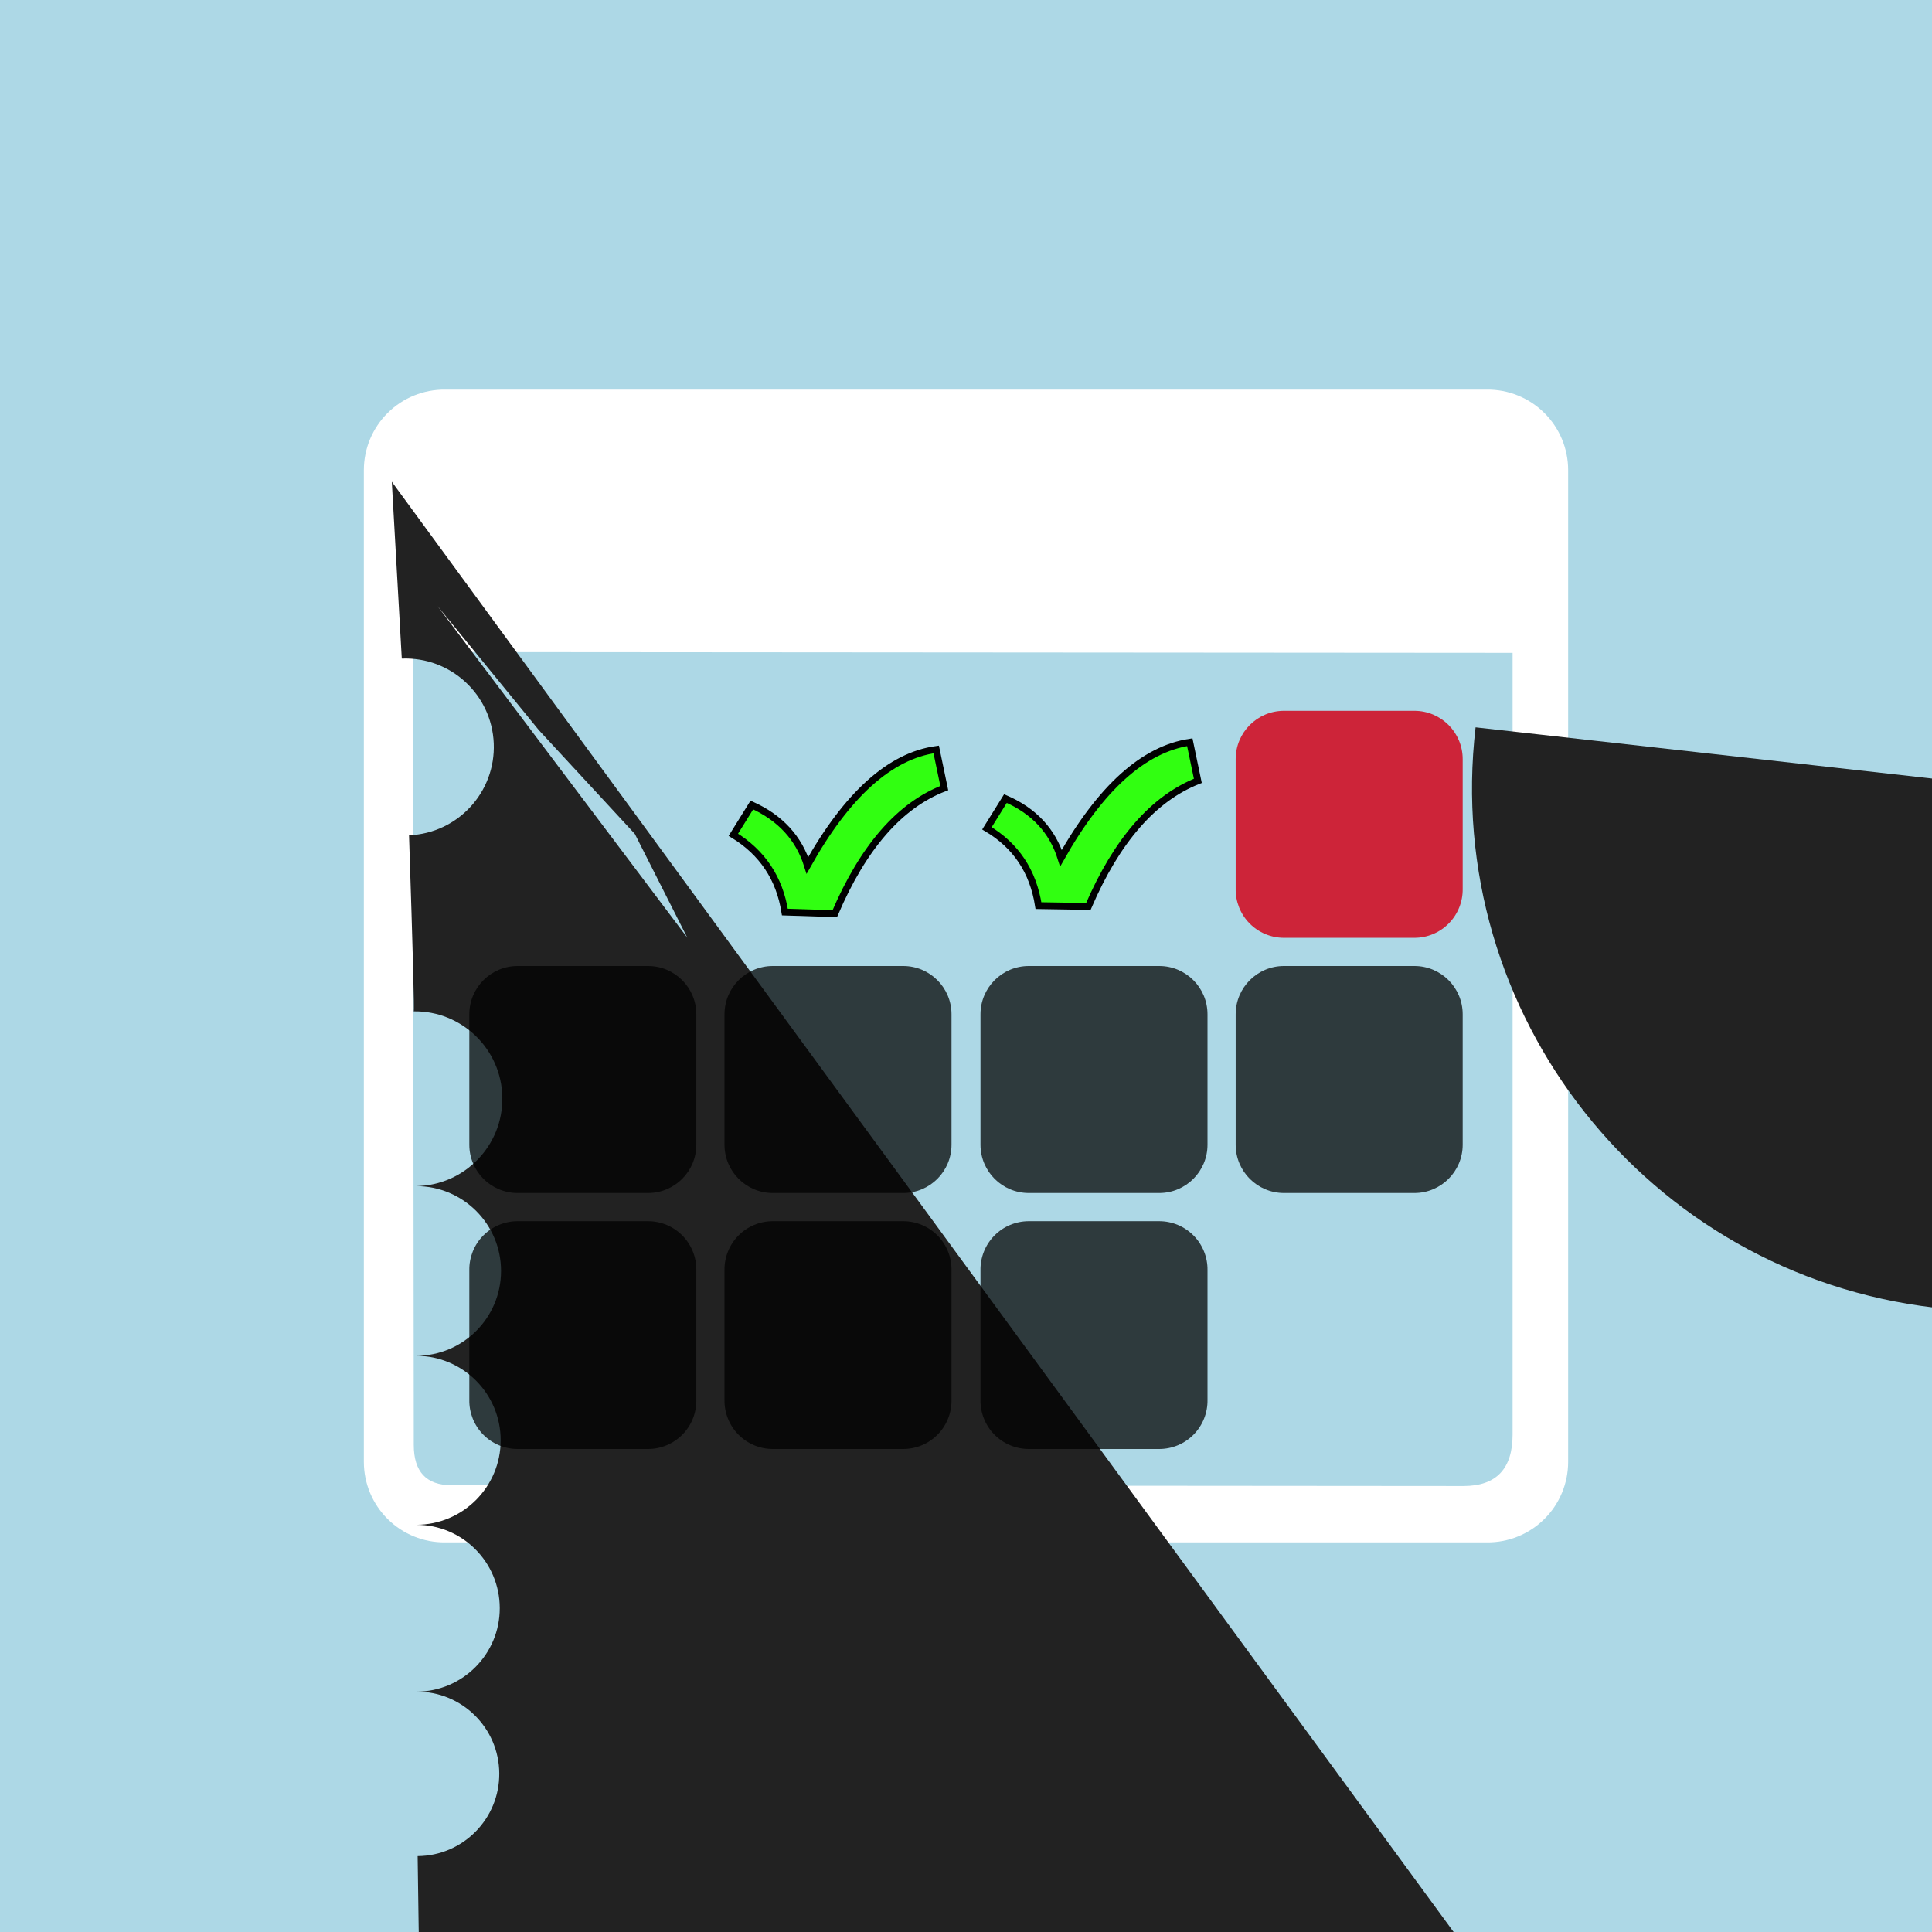
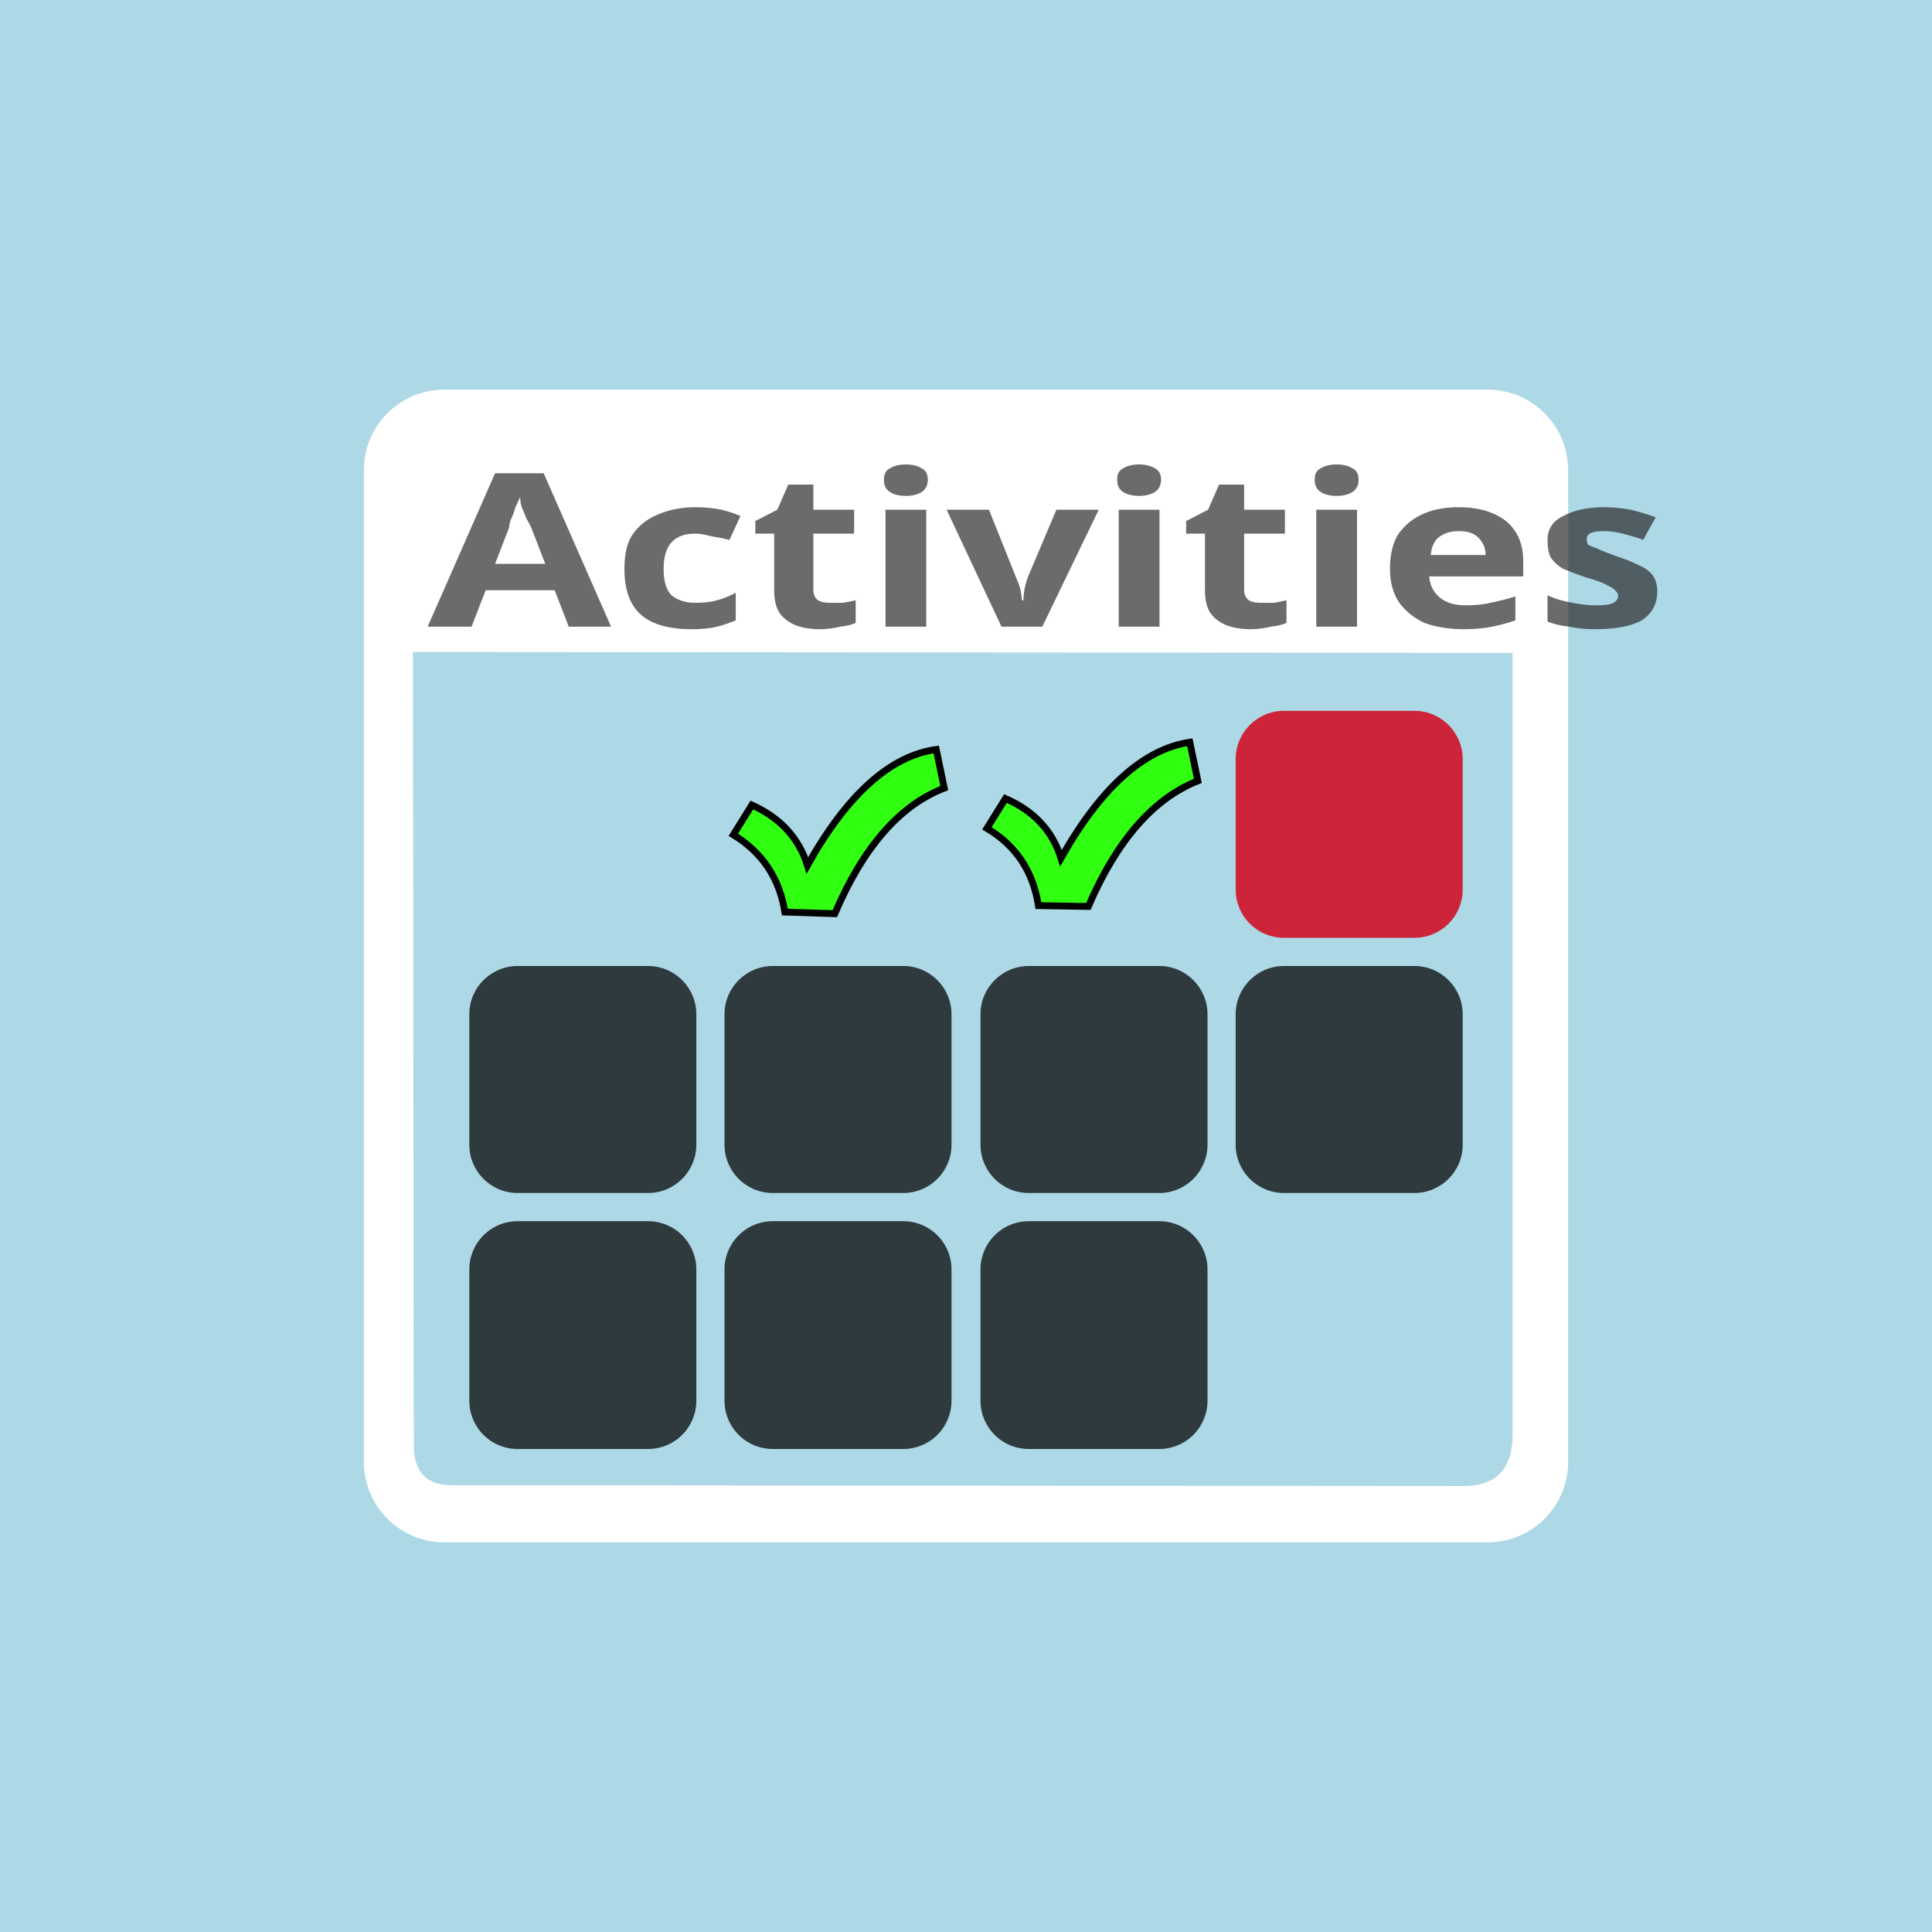
<svg xmlns="http://www.w3.org/2000/svg" enable-background="new 0 0 24.0 24.0" stroke-linecap="round" stroke-opacity="0" stroke-width="0" version="1.1" viewBox="0 0 24 24">
  <rect width="100%" height="100%" fill="#add8e6" />
  <path d="m5.53 4.84h12.94a1 1 0 0 1 1.01 1v12.32a1 1 0 0 1-1.01 1h-12.94a1 1 0 0 1-1.01-1v-12.32a1 1 0 0 1 1.01-1z m-0.4 3.26 0.01 9.85q0 0.5 0.47 0.5l12.57 0.01q0.61 0 0.61-0.64v-9.71l-13.66-0.01z" fill="#fff" />
-   <path transform="translate(4.2611 3.7873)" d="m0.606 2.197.124 2.197a.234.234 90 01.09 2.195q.072 2.192.058 2.187a.093.093 90 01.031 2.171.089.089 90 01 0 2.108.123.123 90 010 2.099.12.12 90 01.003 2.073.086.086 90 01.015 2.043q.026 2.027.046 2.011a.268.268 90 01.066 1.998l.098 1.978a.245.245 90 00.153 1.933.22.22 90 00.175 1.903.279.279 90 00.191 1.874q.207 1.841.224 1.79a1.542 1.542 90 00.237 1.749l.623.502q.649.414.642.373.634.333.581.307a.227.227 90 01.556.293q.543.285.535.276a.098.098 90 01.521.26q.504.234.504.197a.11.11 90 01.508.165.084.084 90 01.535.124.098.098 90 01.567.107q.593.098.631.098l1.591.098a.253.253 90 011.625.1q1.664.105 1.686.123a.078.078 90 011.687.124.086.086 90 011.716.178.124.124 90 011.718.197q1.718.237 1.699.263a.123.123 90 011.671.29.168.168 90 011.645.304.113.113 90 001.626.316q1.615.325 1.609.335a.057.057 90 001.601.352.066.066 90 001.6.361q1.597.392 1.615.449l2.033 1.77q2.064 1.869 2.09 1.915a.179.179 90 002.114 1.951.135.135 90 002.155 1.982.394.394 90 012.181 1.996q2.205 2.01 2.218 2.025a.08.08 90 012.225 2.033.09.09 90 012.238 2.062q2.241 2.074 2.242 2.089a.177.177 90 012.243 2.099.106.106 90 012.237 2.132.087.087 90 012.212 2.171.094.094 90 012.181 2.188q2.167 2.193 2.15 2.195a.247.247 90 012.116 2.197l1.323 2.197q1.259 2.197 1.229 2.172a.075.075 90 011.227 2.171q1.197 2.067 1.211 2.045a.072.072 90 011.216 2.038.115.115 90 011.234 2.021q1.25 2.009 1.274 1.998l1.321 1.976a.096.096 90 001.336 1.967q1.359 1.951 1.355 1.928a.044.044 90 001.355 1.927.336.336 90 001.352 1.91q1.345 1.88 1.329 1.829l.957.356.516 1.712q.493 1.783.492 1.829a.197.197 90 00.492 1.835q.492 1.883.521 1.915a.197.197 90 00.545 1.937q.571 1.957.61 1.977a.663.663 90 00.615 1.98l.655 2.001q.69 2.019.71 2.04.731 2.061.731 2.099a.109.109 90 01.726 2.131.087.087 90 01.701 2.171q.67 2.197.606 2.197z m0.569 1.545 1.257 1.54 1.193 1.29.652 1.289z m12.894 1.506a.364.364 90 0012.912 1.506q12.946 1.504 12.974 1.496a.178.178 90 0013.055 1.449q13.11 1.392 13.11 1.29a.686.686 90 0013.108 1.233.558.558 90 0013.032.991.49.49 90 0012.934.873.594.594 90 0012.799.784.629.629 90 0012.734.758q12.662.732 12.575.72a1.196 1.196 90 0012.411.71 1.363 1.363 90 0012.404.71q12.293.71 12.196.729a.808.808 90 0011.963.81q11.777.91 11.679 1.091a.784.784 90 0011.603 1.301 1.023 1.023 90 0011.582 1.515q11.582 1.732 11.688 1.895 11.794 2.058 11.977 2.149a.834.834 90 0012.145 2.211.986.986 90 0012.387 2.24 1.112 1.112 90 0012.564 2.226.811.811 90 0012.762 2.169q12.922 2.099 13.013 1.982a.502.502 90 0013.036 1.95.394.394 90 0013.104 1.73.25.25 90 0013.104 1.721q13.103 1.704 13.1 1.69a.138.138 90 0013.091 1.658.066.066 90 0013.086 1.649q13.078 1.638 13.068 1.633a.048.048 90 0013.047 1.629q13.026 1.629 13.004 1.642a.152.152 90 0012.993 1.649q12.973 1.663 12.941 1.694a.485.485 90 0112.873 1.746.354.354 90 0112.782 1.788.567.567 90 0112.701 1.805.728.728 90 0112.6 1.812.598.598 90 0112.481 1.801.407.407 90 0112.264 1.685.377.377 90 0112.185 1.559q12.162 1.5 12.151 1.427a.974.974 90 0112.141 1.284 1.082 1.082 90 0112.143 1.219q12.145 1.18 12.151 1.145a.495.495 90 0112.166 1.079.429.429 90 0112.179 1.042q12.189 1.017 12.201.997a.188.188 90 0112.232.959.174.174 90 0112.242.951.133.133 90 0112.327.919q12.379.919 12.416.964a.219.219 90 0112.442 1.002.252.252 90 0112.459 1.043q12.477 1.099 12.483 1.187a1.335 1.335 90 0112.486 1.276.116.116 90 0112.484 1.298q12.477 1.339 12.436 1.349a.124.124 90 0112.405 1.353l12.005 1.353 12.005 1.506 12.894 1.506z m14.566.807 14.645 1.077a.465.465 90 0114.654 1.113q14.666 1.165 14.659 1.199a.082.082 90 0114.617 1.256.113.113 90 0114.602 1.263.17.17 90 0114.582 1.269q14.553 1.275 14.53 1.268a.082.082 90 0114.52 1.264.119.119 90 0114.493 1.246q14.482 1.237 14.47 1.224a.29.29 90 0114.453 1.2q14.385 1.098 14.311 1.032a.644.644 90 0014.309 1.03.602.602 90 0014.217.962.499.499 90 0014.152.929q14.07.895 13.982.895a.41.41 90 0013.927.899q13.868.907 13.832.934 13.783.971 13.782 1.032a.156.156 90 0013.782 1.035.127.127 90 0013.788 1.074.111.111 90 0013.802 1.103q13.822 1.133 13.886 1.156a.587.587 90 0013.928 1.169q13.972 1.182 14.034 1.194a2.43 2.43 90 0014.073 1.202 1.674 1.674 90 0114.212 1.233q14.335 1.267 14.419 1.315a.55.55 90 0114.511 1.381.393.393 90 0114.6 1.493.478.478 90 0114.646 1.632.649.649 90 0114.655 1.743.464.464 90 0114.628 1.902.422.422 90 0114.575 2.004.504.504 90 0114.405 2.153.624.624 90 0114.354 2.178.724.724 90 0114.159 2.232.927.927 90 0114.036 2.24q13.929 2.24 13.866 2.222a.293.293 90 0113.862 2.221 1.117 1.117 90 0113.819 2.207q13.8 2.2 13.783 2.194a.495.495 90 0113.758 2.183.209.209 90 0013.715 2.169.17.17 90 0013.678 2.164q13.641 2.164 13.612 2.183 13.582 2.202 13.555 2.221 13.527 2.24 13.492 2.24a.074.074 90 0113.461 2.233.072.072 90 0113.438 2.216.091.091 90 0113.425 2.196q13.414 2.176 13.408 2.145a.366.366 90 0113.405 2.135l13.359 1.873q13.347 1.804 13.356 1.766a.094.094 90 0113.357 1.761.083.083 90 0113.4 1.712.117.117 90 0113.41 1.707.129.129 90 0113.429 1.7q13.463 1.692 13.49 1.707 13.525 1.726 13.563 1.779a1.016 1.016 90 0013.635 1.872q13.673 1.916 13.712 1.948a.453.453 90 0013.774 1.99.505.505 90 0013.867 2.033.37.37 90 0013.983 2.052.31.31 90 0014.029 2.049q14.053 2.045 14.072 2.038a.124.124 90 0014.11 2.014.13.13 90 0014.138 1.978.115.115 90 0014.151 1.925q14.151 1.893 14.139 1.865 14.127 1.836 14.083 1.813a.243.243 90 0014.052 1.8q14.02 1.788 13.972 1.778a1.067 1.067 90 0013.944 1.773 2.436 2.436 90 0113.785 1.741q13.637 1.706 13.541 1.659a.649.649 90 0113.523 1.649.64.64 90 0113.435 1.594q13.359 1.536 13.325 1.466 13.272 1.361 13.272 1.23a.565.565 90 0113.296 1.062.439.439 90 0113.441.848.542.542 90 0113.613.756q13.751.71 13.943.71 14.055.71 14.123.728 14.191.746 14.233.763 14.263.777 14.289.78a.125.125 90 0014.306.781.126.126 90 0014.328.78q14.35.776 14.364.763 14.385.746 14.408.728a.075.075 90 0114.433.715q14.444.711 14.457.71a.162.162 90 0114.47.71.086.086 90 0114.521.726.109.109 90 0114.526.73q14.552.75 14.566.807z m7.343 2.197 7.099 2.197a.202.202 90 017.042 2.19.168.168 90 016.993 2.166q6.954 2.139 6.927 2.084a.343.343 90 016.92 2.067l6.5 1.041a.907.907 90 006.489 1.017q6.476.985 6.465.97a.081.081 90 006.465.97.098.098 90 006.454.957q6.445.948 6.435.944l6.402.928a.156.156 90 016.383.917q6.368.906 6.36.894 6.346.875 6.346.842 6.346.801 6.375.778a.097.097 90 016.41.76q6.429.754 6.453.754l7.261.754a.185.185 90 017.301.758q7.357.77 7.365.823a.123.123 90 017.367.842q7.367.871 7.353.889a.062.062 90 017.349.894q7.337.908 7.313.919a.196.196 90 017.295.925l7.253.938a.18.18 90 007.224.949q7.189.966 7.179.995 7.165 1.035 7.203 1.131l7.497 1.902 7.354 1.99 7.662 1.133q7.698 1.035 7.684.995a.074.074 90 007.656.957q7.639.945 7.612.938l7.571.925a.184.184 90 017.548.916q7.537.911 7.528.904a.086.086 90 017.516.894.066.066 90 017.501.864q7.498.854 7.498.842a.121.121 90 017.498.842q7.498.801 7.527.778a.097.097 90 017.562.76q7.581.754 7.605.754l7.992.754a.171.171 90 018.024.757q8.052.762 8.071.778a.075.075 90 018.1.833.105.105 90 018.1.842q8.1.87 8.086.891a.061.061 90 018.073.906q8.059.916 8.037.924a.214.214 90 018.034.925l8.005.936a.064.064 90 007.987.947q7.973.96 7.959.984a.265.265 90 007.954.992.614.614 90 007.94 1.019q7.926 1.049 7.907 1.094a3.229 3.229 90 007.888 1.14l7.527 2.08q7.498 2.151 7.449 2.174 7.399 2.197 7.343 2.197z m3.294 1.179 3.294 1.128a.376.376 90 003.289 1.067q3.28 1.013 3.254.976 3.215.92 3.149.919a.155.155 90 003.148.919.141.141 90 003.072.942.19.19 90 003.05.959.201.201 90 003.014 1q2.992 1.032 2.976 1.079a.449.449 90 002.958 1.151q2.947 1.209 2.947 1.282 2.947 1.424 2.986 1.527a.462.462 90 003.007 1.575.447.447 90 003.086 1.687.391.391 90 003.17 1.752.448.448 90 003.367 1.811.544.544 90 003.404 1.812q3.501 1.812 3.579 1.788 3.657 1.764 3.732 1.695a1.157 1.157 90 013.752 1.678q3.77 1.662 3.784 1.652a.202.202 90 013.796 1.644.099.099 90 013.814 1.635.071.071 90 013.838 1.631.043.043 90 013.873 1.647.066.066 90 013.881 1.66q3.894 1.686 3.895 1.723a.237.237 90 013.896 1.731.397.397 90 013.825 1.957.501.501 90 013.806 1.982.57.57 90 013.664 2.112.753.753 90 013.559 2.169.795.795 90 013.358 2.227 1.076 1.076 90 013.191 2.24.983.983 90 012.949 2.211.827.827 90 012.781 2.149q2.599 2.058 2.494 1.896a.65.65 90 012.393 1.609.826.826 90 012.388 1.516.899.899 90 012.421 1.271.77.77 90 012.491 1.102q2.594.919 2.781.815a.809.809 90 013.042.724 1.075 1.075 90 013.224.71q3.429.71 3.578.772 3.726.834 3.806.938 3.886 1.042 3.886 1.171a.251.251 90 013.809 1.357.315.315 90 013.801 1.364.289.289 90 013.664 1.434.424.424 90 013.573 1.443.421.421 90 013.493 1.436q3.412 1.42 3.364 1.369a.25.25 90 013.298 1.232.346.346 90 013.294 1.179z m4.123.945q4.157.96 4.172.98a.049.049 90 014.175.983q4.184.996 4.187 1.019a.178.178 90 014.188 1.041l4.188 1.767q4.188 1.867 4.212 1.946a.372.372 90 004.321 2.122q4.454 2.24 4.698 2.24a.789.789 90 004.797 2.233.624.624 90 004.99 2.178q5.118 2.116 5.191 2.013 5.263 1.909 5.263 1.782a.261.261 90 005.263 1.773q5.262 1.746 5.256 1.729a.061.061 90 005.246 1.712.051.051 90 005.223 1.695q5.214 1.692 5.203 1.692a.079.079 90 005.199 1.692.088.088 90 005.191 1.693.068.068 90 005.143 1.722.485.485 90 005.125 1.748.607.607 90 005.104 1.786q5.085 1.823 5.054 1.851 5.034 1.87 5.001 1.877a.183.183 90 014.966 1.879.163.163 90 014.955 1.879q4.923 1.877 4.898 1.861a.127.127 90 014.859 1.822.197.197 90 014.836 1.772q4.828 1.747 4.824 1.716a.513.513 90 014.821 1.655l4.821.452a.203.203 90 004.82.431q4.816.392 4.796.37a.079.079 90 004.759.346.102.102 90 004.729.342.146.146 90 004.684.35.204.204 90 004.649.365q4.622.38 4.593.405a.563.563 90 004.559.438l4.309.687q4.282.714 4.261.729a.204.204 90 014.247.74q4.223.754 4.194.754l4.112.754a.186.186 90 004.106.755q4.089.755 4.075.759a.1.1 90 004.037.777.071.071 90 004.011.814.099.099 90 004.008.842.098.098 90 004.009.856.073.073 90 004.024.892.089.089 90 004.03.898q4.046.914 4.072.925l4.123.945z m5.016.963a.731.731 90 005.045.963q5.109.96 5.152.946a.167.167 90 005.195.925q5.25.886 5.25.831 5.25.793 5.222.774a.092.092 90 005.21.767q5.186.754 5.149.754l4.604.754 4.604.963 5.016.963z m9.285.945q9.318.96 9.334.98a.049.049 90 019.336.983q9.345.996 9.348 1.019a.178.178 90 019.35 1.041l9.35 1.767q9.35 1.867 9.373 1.946a.372.372 90 009.482 2.122q9.615 2.24 9.86 2.24a.789.789 90 009.958 2.233.624.624 90 0010.151 2.178q10.28 2.116 10.352 2.013 10.425 1.909 10.425 1.782a.261.261 90 0010.425 1.773q10.424 1.746 10.418 1.729a.061.061 90 0010.408 1.712.051.051 90 0010.385 1.695q10.376 1.692 10.364 1.692a.079.079 90 0010.361 1.692.088.088 90 0010.352 1.693.068.068 90 0010.304 1.722.485.485 90 0010.287 1.748.607.607 90 0010.265 1.786q10.246 1.823 10.216 1.851 10.195 1.87 10.162 1.877a.183.183 90 0110.128 1.879.163.163 90 0110.117 1.879q10.084 1.877 10.059 1.861a.127.127 90 0110.02 1.822.197.197 90 019.997 1.772q9.99 1.747 9.986 1.716a.513.513 90 019.982 1.655l9.982.452a.203.203 90 009.982.431q9.977.392 9.958.37a.079.079 90 009.921.346.102.102 90 009.891.342.146.146 90 009.845.35.204.204 90 009.81.365q9.784.38 9.755.405a.563.563 90 009.72.438l9.471.687q9.443.714 9.423.729a.204.204 90 019.408.74q9.384.754 9.355.754l9.273.754a.186.186 90 009.268.755q9.251.755 9.236.759a.1.1 90 009.198.777.071.071 90 009.173.814.099.099 90 009.169.842.098.098 90 009.171.856.073.073 90 009.186.892.089.089 90 009.191.898q9.207.914 9.234.925l9.285.945z m10.178.963a.731.731 90 0010.207.963q10.271.96 10.313.946a.167.167 90 0010.357.925q10.412.886 10.412.831 10.412.793 10.384.774a.092.092 90 0010.372.767q10.347.754 10.311.754l9.765.754 9.765.963 10.178.963z m6.154.842 6.154 1.889a.607.607 90 006.155 1.916q6.157 1.953 6.163 1.972 6.173 1.996 6.195 2.007l6.228 2.022a.144.144 90 016.249 2.032q6.268 2.043 6.277 2.058a.09.09 90 016.293 2.108.108.108 90 016.293 2.109.105.105 90 016.289 2.136.074.074 90 016.266 2.174.081.081 90 016.24 2.189q6.216 2.197 6.18 2.197l5.495 2.197a.233.233 90 015.465 2.196q5.432 2.192 5.413 2.177a.065.065 90 015.41 2.174.076.076 90 015.386 2.131.113.113 90 015.383 2.109.092.092 90 015.391 2.073.089.089 90 015.399 2.058.083.083 90 015.419 2.037q5.431 2.029 5.447 2.022l5.481 2.007a.059.059 90 005.512 1.973.078.078 90 005.513 1.972q5.519 1.953 5.521 1.914a.616.616 90 005.521 1.889l5.521 1.173a.271.271 90 005.521 1.151q5.519 1.13 5.514 1.117a.054.054 90 005.509 1.107.063.063 90 005.481 1.084.084.084 90 005.471 1.08l5.438 1.069a.135.135 90 015.418 1.062q5.408 1.056 5.401 1.05a.065.065 90 015.392 1.04q5.378 1.022 5.378.995a.122.122 90 015.378.992.099.099 90 015.38.968.07.07 90 015.397.936.091.091 90 015.412.924q5.427.913 5.453.902a.424.424 90 015.469.895l5.808.765a2.879 2.879 90 015.846.751q5.899.732 5.933.722 5.969.712 5.998.71a.207.207 90 016.013.71.211.211 90 016.054.713q6.077.718 6.095.728a.104.104 90 016.119.747.129.129 90 016.154.826.172.172 90 016.154.842z m8.947.842 8.947 1.889a.607.607 90 008.948 1.916q8.95 1.953 8.957 1.972 8.966 1.996 8.988 2.007l9.021 2.022a.144.144 90 019.042 2.032q9.061 2.043 9.07 2.058a.09.09 90 019.085 2.108.108.108 90 019.085 2.109.105.105 90 019.082 2.136.074.074 90 019.059 2.174.081.081 90 019.033 2.189q9.009 2.197 8.973 2.197l8.287 2.197a.233.233 90 018.258 2.196q8.225 2.192 8.206 2.177a.065.065 90 018.203 2.174.076.076 90 018.178 2.131.113.113 90 018.177 2.109.092.092 90 018.184 2.073.089.089 90 018.191 2.058.083.083 90 018.212 2.037q8.223 2.029 8.239 2.022l8.274 2.007a.059.059 90 008.305 1.973.078.078 90 008.306 1.972q8.312 1.953 8.314 1.914a.616.616 90 008.315 1.889l8.315 1.173a.271.271 90 008.314 1.151q8.312 1.13 8.307 1.117a.054.054 90 008.302 1.107.063.063 90 008.274 1.084.084.084 90 008.264 1.08l8.23 1.069a.135.135 90 018.211 1.062q8.201 1.056 8.194 1.05a.065.065 90 018.185 1.04q8.171 1.022 8.171.995a.122.122 90 018.171.992.099.099 90 018.173.968.07.07 90 018.19.936.091.091 90 018.204.924q8.22.913 8.246.902a.424.424 90 018.262.895l8.601.765a2.879 2.879 90 018.639.751q8.692.732 8.726.722 8.762.712 8.791.71a.207.207 90 018.806.71.211.211 90 018.847.713q8.87.718 8.888.728a.104.104 90 018.912.747.129.129 90 018.947.826.172.172 90 018.947.842z m11.316.842 11.316 1.889a.607.607 90 0011.317 1.916q11.318 1.953 11.325 1.972 11.334 1.996 11.357 2.007l11.389 2.022a.144.144 90 0111.411 2.032q11.429 2.043 11.439 2.058a.09.09 90 0111.454 2.108.108.108 90 0111.454 2.109.105.105 90 0111.451 2.136.074.074 90 0111.427 2.174.081.081 90 0111.401 2.189q11.377 2.197 11.341 2.197l10.656 2.197a.233.233 90 0110.626 2.196q10.594 2.192 10.575 2.177a.065.065 90 0110.571 2.174.076.076 90 0110.547 2.131.113.113 90 0110.545 2.109.092.092 90 0110.552 2.073.089.089 90 0110.56 2.058.083.083 90 0110.58 2.037q10.592 2.029 10.608 2.022l10.643 2.007a.059.059 90 0010.673 1.973.078.078 90 0010.674 1.972q10.681 1.953 10.682 1.914a.616.616 90 0010.683 1.889l10.683 1.173a.271.271 90 0010.682 1.151q10.681 1.13 10.675 1.117a.054.054 90 0010.67 1.107.063.063 90 0010.643 1.084.084.084 90 0010.632 1.08l10.599 1.069a.135.135 90 0110.58 1.062q10.57 1.056 10.563 1.05a.065.065 90 0110.553 1.04q10.54 1.022 10.539.995a.122.122 90 0110.539.992.099.099 90 0110.542.968.07.07 90 0110.559.936.091.091 90 0110.573.924q10.589.913 10.614.902a.424.424 90 0110.63.895l10.97.765a2.879 2.879 90 0111.007.751q11.06.732 11.095.722 11.131.712 11.16.71a.207.207 90 0111.175.71.211.211 90 0111.215.713q11.239.718 11.256.728a.104.104 90 0111.281.747.129.129 90 0111.315.826.172.172 90 0111.316.842z m5.541.5a.254.254 90 015.444.315.344.344 90 015.444.288.293.293 90 015.459.191.246.246 90 015.541.077.335.335 90 015.66.018q5.724 0 5.805 0a.591.591 90 015.911.009q6.006.026 6.07.077a.25.25 90 016.165.26.344.344 90 016.167.288.297.297 90 016.151.387.252.252 90 016.07.5.329.329 90 015.951.56q5.903.574 5.846.578a.662.662 90 015.805.579q5.676.579 5.588.532a.308.308 90 015.541.5z m8.334.5a.254.254 90 018.238.315.344.344 90 018.236.288.293.293 90 018.252.191.246.246 90 018.334.077.335.335 90 018.453.018q8.517 0 8.598 0a.591.591 90 018.704.009q8.799.026 8.863.077a.25.25 90 018.958.26.344.344 90 018.96.288.297.297 90 018.944.387.252.252 90 018.863.5.329.329 90 018.744.56q8.696.574 8.639.578a.662.662 90 018.598.579q8.469.579 8.382.532a.308.308 90 018.334.5z m10.703.5a.254.254 90 0110.606.315.344.344 90 0110.605.288.293.293 90 0110.62.191.246.246 90 0110.703.077.335.335 90 0110.821.018q10.886 0 10.966 0a.591.591 90 0111.072.009q11.167.026 11.231.077a.25.25 90 0111.327.26.344.344 90 0111.328.288.297.297 90 0111.312.387.252.252 90 0111.231.5.329.329 90 0111.113.56q11.065.574 11.007.578a.662.662 90 0110.966.579q10.838.579 10.75.532a.308.308 90 0110.703.5z" fill="#222" />
+   <defs>
+     <style type="text/css">
+ 		@font-face {
+ 			font-family: 'comicNeueSans'; 
+ 			src: url('./comicNeueSans.ttf');
+ 		}
+ 	</style>
+   </defs>
+   <text font-size="2.661" font-family="comicNeueSans" fill="#222" stroke-width="0" fill-opacity="0.667" text-anchor="start" font-weight="bold" transform="rotate(-0.0 12.0 6.581813) scale(1.246548 1.0)">
+     <tspan x="4.261" y="7.787">Activities</tspan>
+   </text>
  <path d="m15.95 8.83h1.62a0.6 0.6 0 0 1 0.6 0.6v1.61a0.6 0.6 0 0 1-0.6 0.61h-1.62a0.6 0.6 0 0 1-0.6-0.61v-1.61a0.6 0.6 0 0 1 0.6-0.6z" fill="#D40016" fill-opacity=".831" stroke="#000" />
  <path d="m9.6 12h1.62a0.6 0.6 0 0 1 0.6 0.6v1.62a0.6 0.6 0 0 1-0.6 0.6h-1.62a0.6 0.6 0 0 1-0.6-0.6v-1.62a0.6 0.6 0 0 1 0.6-0.6z m3.18 0h1.62a0.6 0.6 0 0 1 0.6 0.6v1.62a0.6 0.6 0 0 1-0.6 0.6h-1.62a0.6 0.6 0 0 1-0.6-0.6v-1.62a0.6 0.6 0 0 1 0.6-0.6z m3.17 0h1.62a0.6 0.6 0 0 1 0.6 0.6v1.62a0.6 0.6 0 0 1-0.6 0.6h-1.62a0.6 0.6 0 0 1-0.6-0.6v-1.62a0.6 0.6 0 0 1 0.6-0.6z m-9.52 0h1.62a0.6 0.6 0 0 1 0.6 0.6v1.62a0.6 0.6 0 0 1-0.6 0.6h-1.62a0.6 0.6 0 0 1-0.6-0.6v-1.62a0.6 0.6 0 0 1 0.6-0.6z m3.17 3.17h1.62a0.6 0.6 0 0 1 0.6 0.61v1.61a0.6 0.6 0 0 1-0.6 0.61h-1.62a0.6 0.6 0 0 1-0.6-0.61v-1.61a0.6 0.6 0 0 1 0.6-0.61z m3.18 0h1.62a0.6 0.6 0 0 1 0.6 0.61v1.61a0.6 0.6 0 0 1-0.6 0.61h-1.62a0.6 0.6 0 0 1-0.6-0.61v-1.61a0.6 0.6 0 0 1 0.6-0.61z m-6.35 0h1.62a0.6 0.6 0 0 1 0.6 0.61v1.61a0.6 0.6 0 0 1-0.6 0.61h-1.62a0.6 0.6 0 0 1-0.6-0.61v-1.61a0.6 0.6 0 0 1 0.6-0.61z" fill-opacity=".733" />
  <path d="m10.03 10.75q0.74-1.32 1.6-1.44l0.1 0.48q-0.83 0.32-1.36 1.56l-0.62-0.02q-0.1-0.63-0.64-0.96l0.23-0.37q0.53 0.24 0.69 0.75z m3.15-0.09q0.74-1.31 1.6-1.44l0.1 0.48q-0.83 0.33-1.36 1.56l-0.62-0.01q-0.1-0.64-0.64-0.96l0.23-0.37q0.53 0.23 0.69 0.74z" fill="#31FF11" stroke="#000" stroke-opacity="1" stroke-width=".085" />
</svg>
